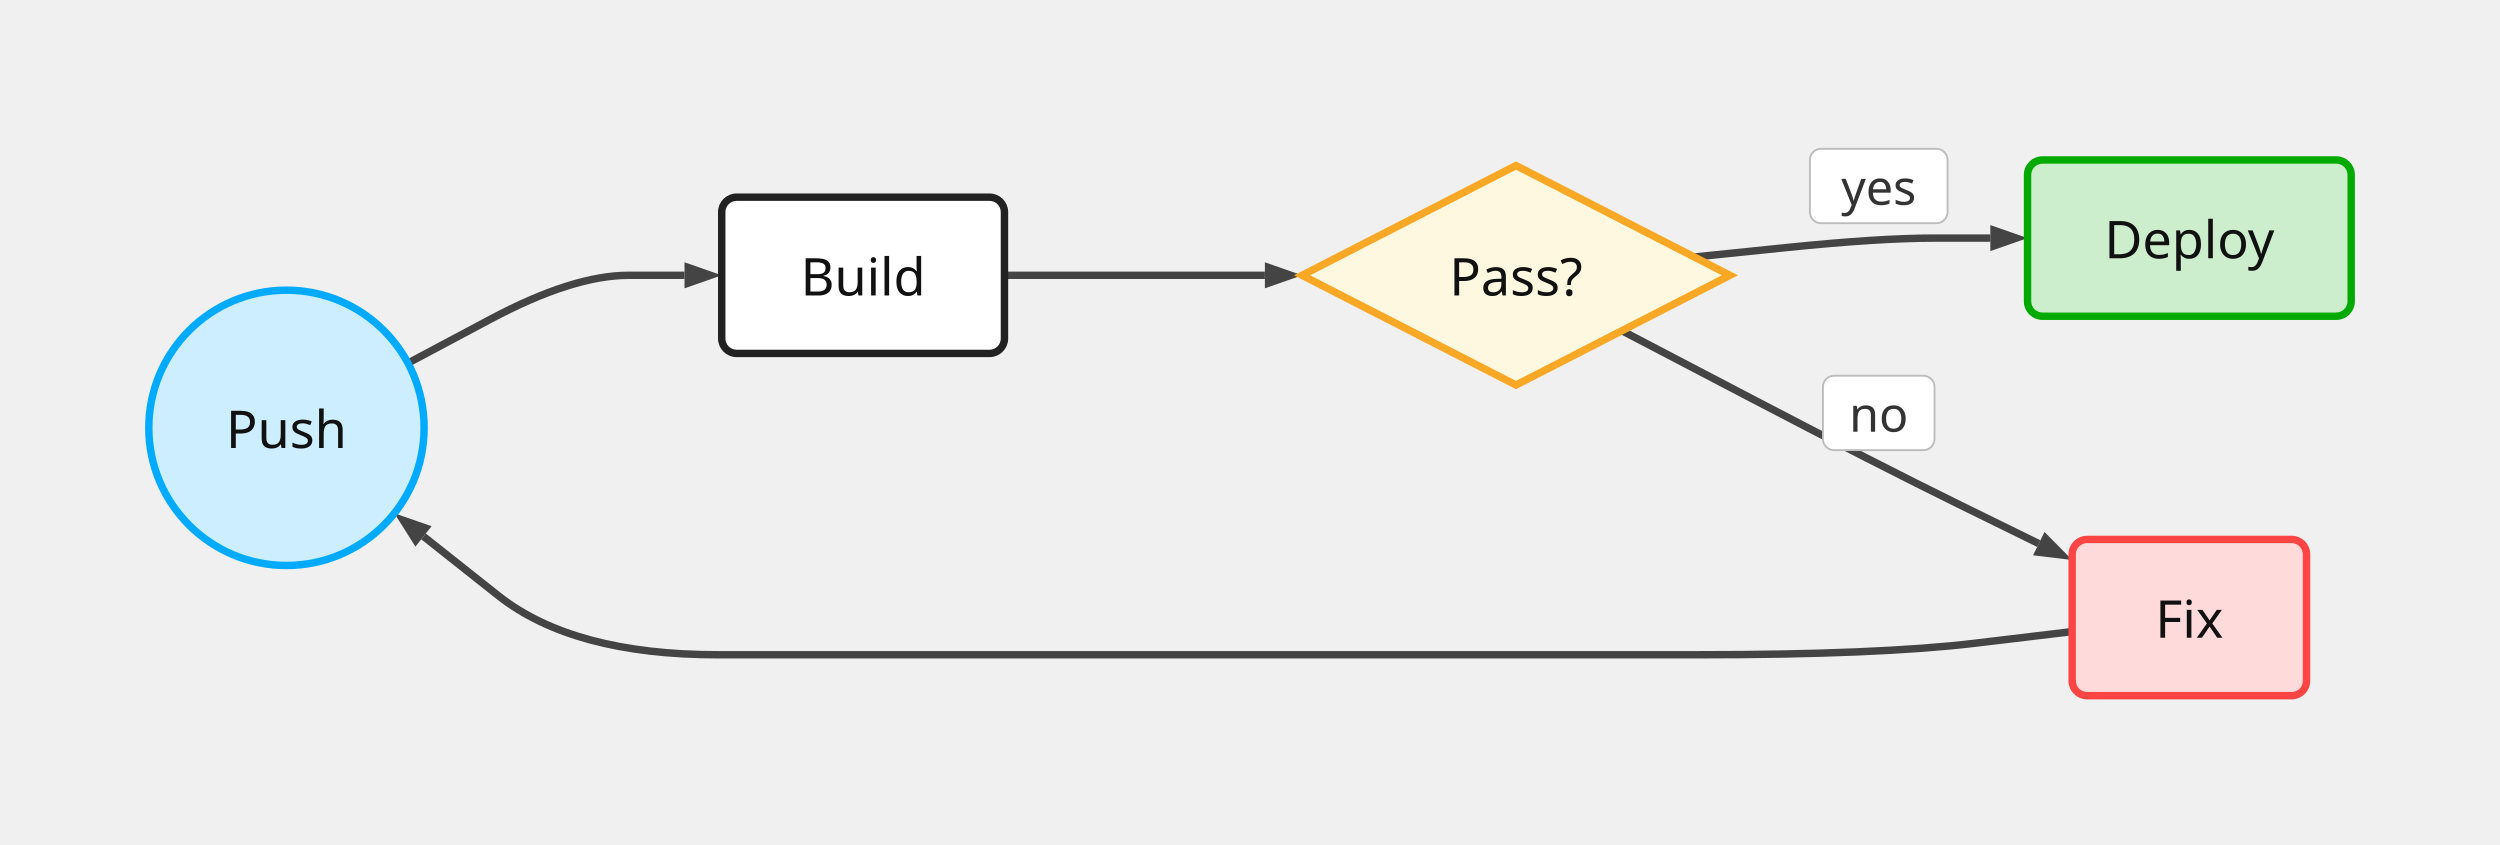
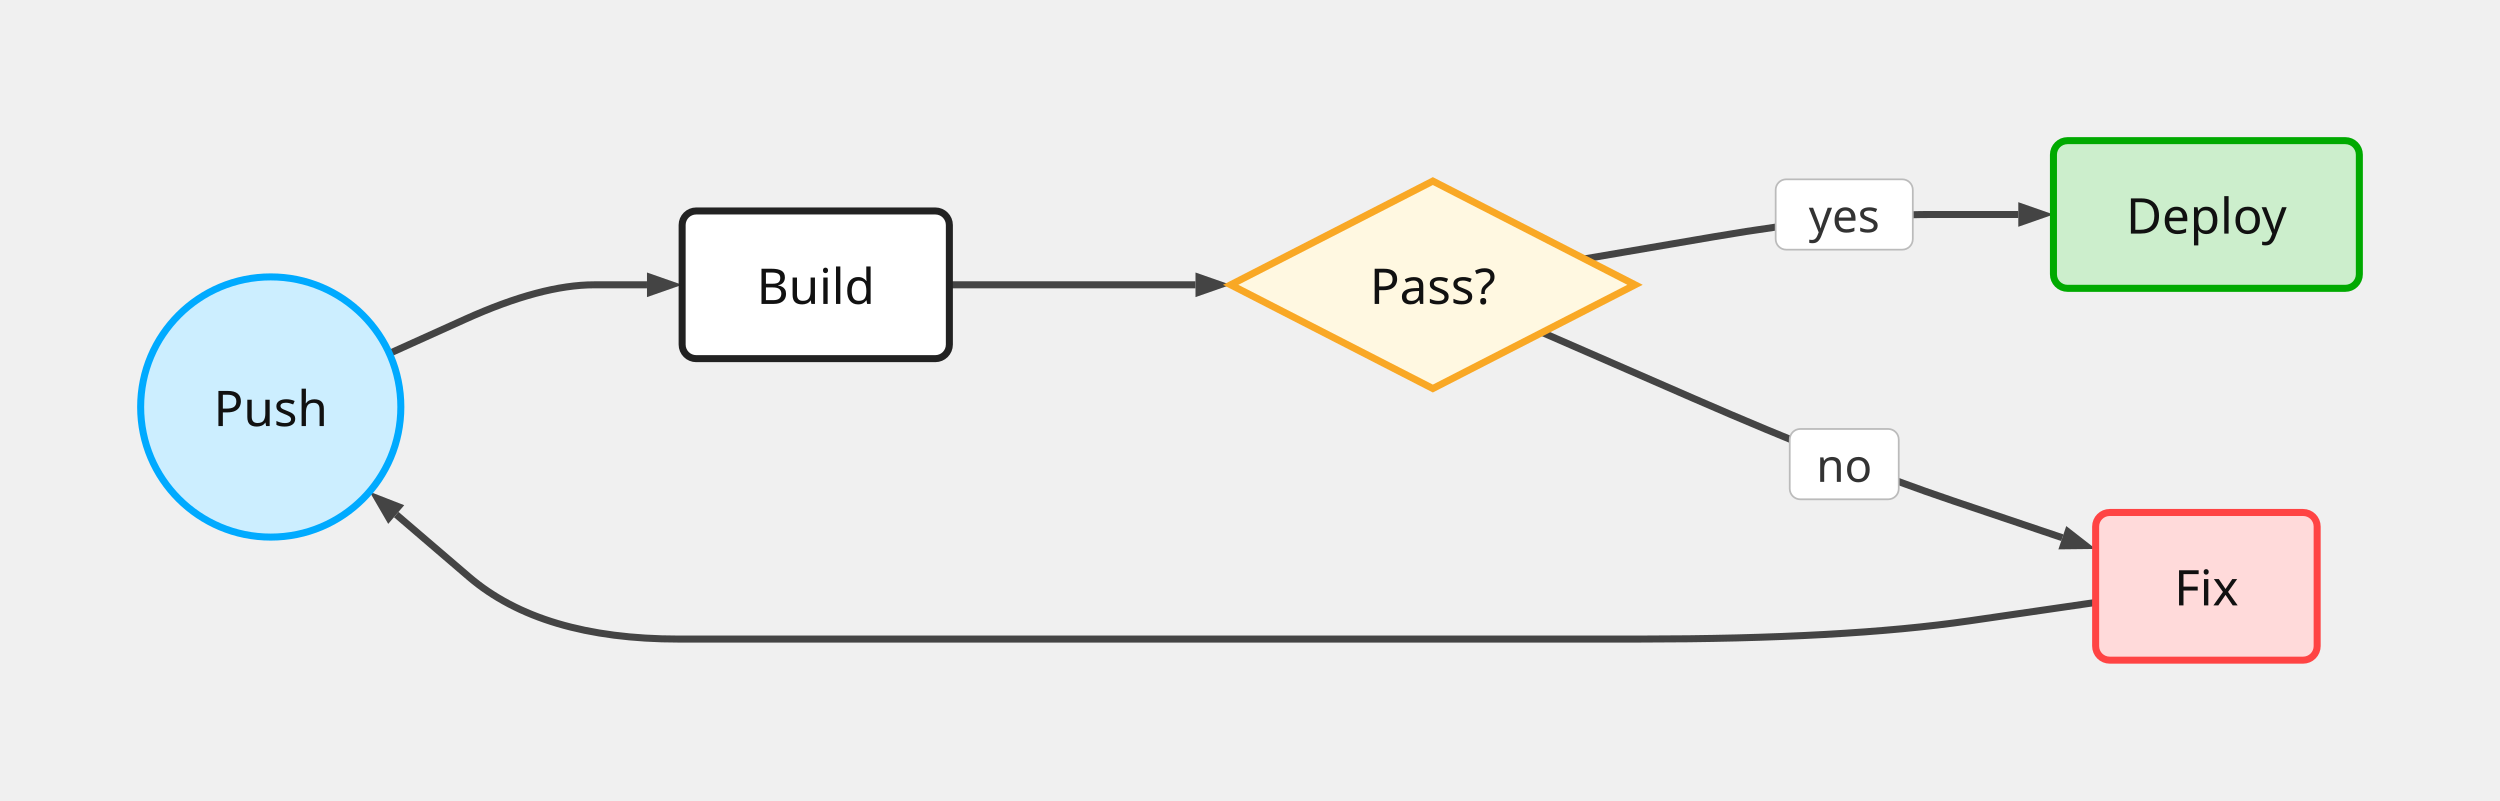
- <svg xmlns="http://www.w3.org/2000/svg" viewBox="-40 -43 672 227" style="max-width:100%">
+ <svg xmlns="http://www.w3.org/2000/svg" viewBox="-40 -40 711 227.75" style="max-width:100%">
  <defs>
-     <marker id="arrowhead" markerWidth="10" markerHeight="7" refX="0" refY="3.5" orient="auto" markerUnits="userSpaceOnUse">
+     <marker id="glypho-13v0a0s-arrowhead" markerWidth="10" markerHeight="7" refX="0" refY="3.5" orient="auto" markerUnits="userSpaceOnUse">
      <polygon points="0 0, 10 3.5, 0 7" fill="#444444" />
    </marker>
-     <marker id="arrowhead-thick" markerWidth="14" markerHeight="10" refX="0" refY="5" orient="auto" markerUnits="userSpaceOnUse">
+     <marker id="glypho-13v0a0s-arrowhead-thick" markerWidth="14" markerHeight="10" refX="0" refY="5" orient="auto" markerUnits="userSpaceOnUse">
      <polygon points="0 0, 14 5, 0 10" fill="#444444" />
    </marker>
-     <marker id="arrowhead-reverse" markerWidth="10" markerHeight="7" refX="10" refY="3.5" orient="auto" markerUnits="userSpaceOnUse">
+     <marker id="glypho-13v0a0s-arrowhead-reverse" markerWidth="10" markerHeight="7" refX="10" refY="3.5" orient="auto" markerUnits="userSpaceOnUse">
      <polygon points="10 0, 0 3.5, 10 7" fill="#444444" />
    </marker>
  </defs>
-   <path d="M 69.659 54.61 L 91.829 42.805 Q 114 31 129 31 L 144 31" fill="none" stroke="#444444" stroke-width="2" marker-end="url(#arrowhead)" />
-   <path d="M 230 31 L 250 31 Q 270 31 285 31 L 300 31" fill="none" stroke="#444444" stroke-width="2" marker-end="url(#arrowhead)" />
-   <path d="M 415.42 26.085 L 440.21 23.543 Q 465 21 480 21 L 495 21" fill="none" stroke="#444444" stroke-width="2" marker-end="url(#arrowhead)" />
-   <path d="M 395.972 45.893 L 430.486 63.946 Q 465 82 486.512 92.563 L 508.024 103.125" fill="none" stroke="#444444" stroke-width="2" marker-end="url(#arrowhead)" />
-   <path d="M 517 126.772 L 491 129.886 Q 465 133 416.25 133 Q 367.5 133 318.75 133 Q 270 133 231 133 Q 192 133 153 133 Q 114 133 93.92 117.093 L 73.84 101.185" fill="none" stroke="#444444" stroke-width="2" marker-end="url(#arrowhead)" />
-   <g transform="translate(0, 35)" data-node-id="push">
+   <path d="M 70.725 60.53 L 92.362 50.765 Q 114 41 129 41 L 144 41" fill="none" stroke="#444444" stroke-width="2" marker-end="url(#glypho-13v0a0s-arrowhead)" />
+   <path d="M 230 41 L 250 41 Q 270 41 285 41 L 300 41" fill="none" stroke="#444444" stroke-width="2" marker-end="url(#glypho-13v0a0s-arrowhead)" />
+   <path d="M 410.63 33.627 L 447.565 27.314 Q 484.5 21 509.25 21 L 534 21" fill="none" stroke="#444444" stroke-width="2" marker-end="url(#glypho-13v0a0s-arrowhead)" />
+   <path d="M 398.587 54.551 L 441.544 73.275 Q 484.5 92 515.512 102.463 L 546.525 112.926" fill="none" stroke="#444444" stroke-width="2" marker-end="url(#glypho-13v0a0s-arrowhead)" />
+   <path d="M 556 131.337 L 520.25 136.544 Q 484.5 141.75 426 141.75 Q 367.5 141.75 318.75 141.75 Q 270 141.75 231 141.75 Q 192 141.75 153 141.75 Q 114 141.75 93.343 124.044 L 72.685 106.337" fill="none" stroke="#444444" stroke-width="2" marker-end="url(#glypho-13v0a0s-arrowhead)" />
+   <g transform="translate(0, 38.75)" data-node-id="push">
    <circle cx="37" cy="37" r="37" fill="#cceeff" stroke="#00aaff" stroke-width="2" />
    <text x="37" y="37" text-anchor="middle" dominant-baseline="central" fill="#111111" font-size="14" font-family="system-ui, sans-serif">Push</text>
  </g>
-   <g transform="translate(154, 10)" data-node-id="build">
+   <g transform="translate(154, 20)" data-node-id="build">
    <rect x="0" y="0" width="76" height="42" rx="4" ry="4" fill="#ffffff" stroke="#222222" stroke-width="2" />
    <text x="38" y="21" text-anchor="middle" dominant-baseline="central" fill="#111111" font-size="14" font-family="system-ui, sans-serif">Build</text>
  </g>
-   <g transform="translate(310, 1.5)" data-node-id="test">
+   <g transform="translate(310, 11.5)" data-node-id="test">
    <polygon points="57.5,0 115,29.5 57.5,59 0,29.5" fill="#fff8e1" stroke="#f9a825" stroke-width="2" />
    <text x="57.5" y="29.5" text-anchor="middle" dominant-baseline="central" fill="#111111" font-size="14" font-family="system-ui, sans-serif">Pass?</text>
  </g>
-   <g transform="translate(505, 0)" data-node-id="deploy">
+   <g transform="translate(544, 0)" data-node-id="deploy">
    <rect x="0" y="0" width="87" height="42" rx="4" ry="4" fill="#cceecc" stroke="#00aa00" stroke-width="2" />
    <text x="43.5" y="21" text-anchor="middle" dominant-baseline="central" fill="#111111" font-size="14" font-family="system-ui, sans-serif">Deploy</text>
  </g>
-   <g transform="translate(517, 102)" data-node-id="fix">
+   <g transform="translate(556, 105.75)" data-node-id="fix">
    <rect x="0" y="0" width="63" height="42" rx="4" ry="4" fill="#ffdada" stroke="#ff4444" stroke-width="2" />
    <text x="31.5" y="21" text-anchor="middle" dominant-baseline="central" fill="#111111" font-size="14" font-family="system-ui, sans-serif">Fix</text>
  </g>
-   <g transform="translate(465, 7)">
-     <rect x="-18.5" y="-10" width="37" height="20" fill="white" stroke="#bbb" stroke-width="0.5" rx="3" />
-     <text text-anchor="middle" dominant-baseline="central" fill="#333333" font-size="13" font-family="system-ui, sans-serif">yes</text>
+   <g transform="translate(484.5, 21)">
+     <rect x="-19.5" y="-10" width="39" height="20" fill="white" stroke="#bbb" stroke-width="0.5" rx="3" />
+     <text y="0" text-anchor="middle" dominant-baseline="central" fill="#333333" font-size="13" font-family="system-ui, sans-serif">yes</text>
  </g>
-   <g transform="translate(465, 68)">
-     <rect x="-15" y="-10" width="30" height="20" fill="white" stroke="#bbb" stroke-width="0.5" rx="3" />
-     <text text-anchor="middle" dominant-baseline="central" fill="#333333" font-size="13" font-family="system-ui, sans-serif">no</text>
+   <g transform="translate(484.5, 92)">
+     <rect x="-15.5" y="-10" width="31" height="20" fill="white" stroke="#bbb" stroke-width="0.5" rx="3" />
+     <text y="0" text-anchor="middle" dominant-baseline="central" fill="#333333" font-size="13" font-family="system-ui, sans-serif">no</text>
  </g>
</svg>
